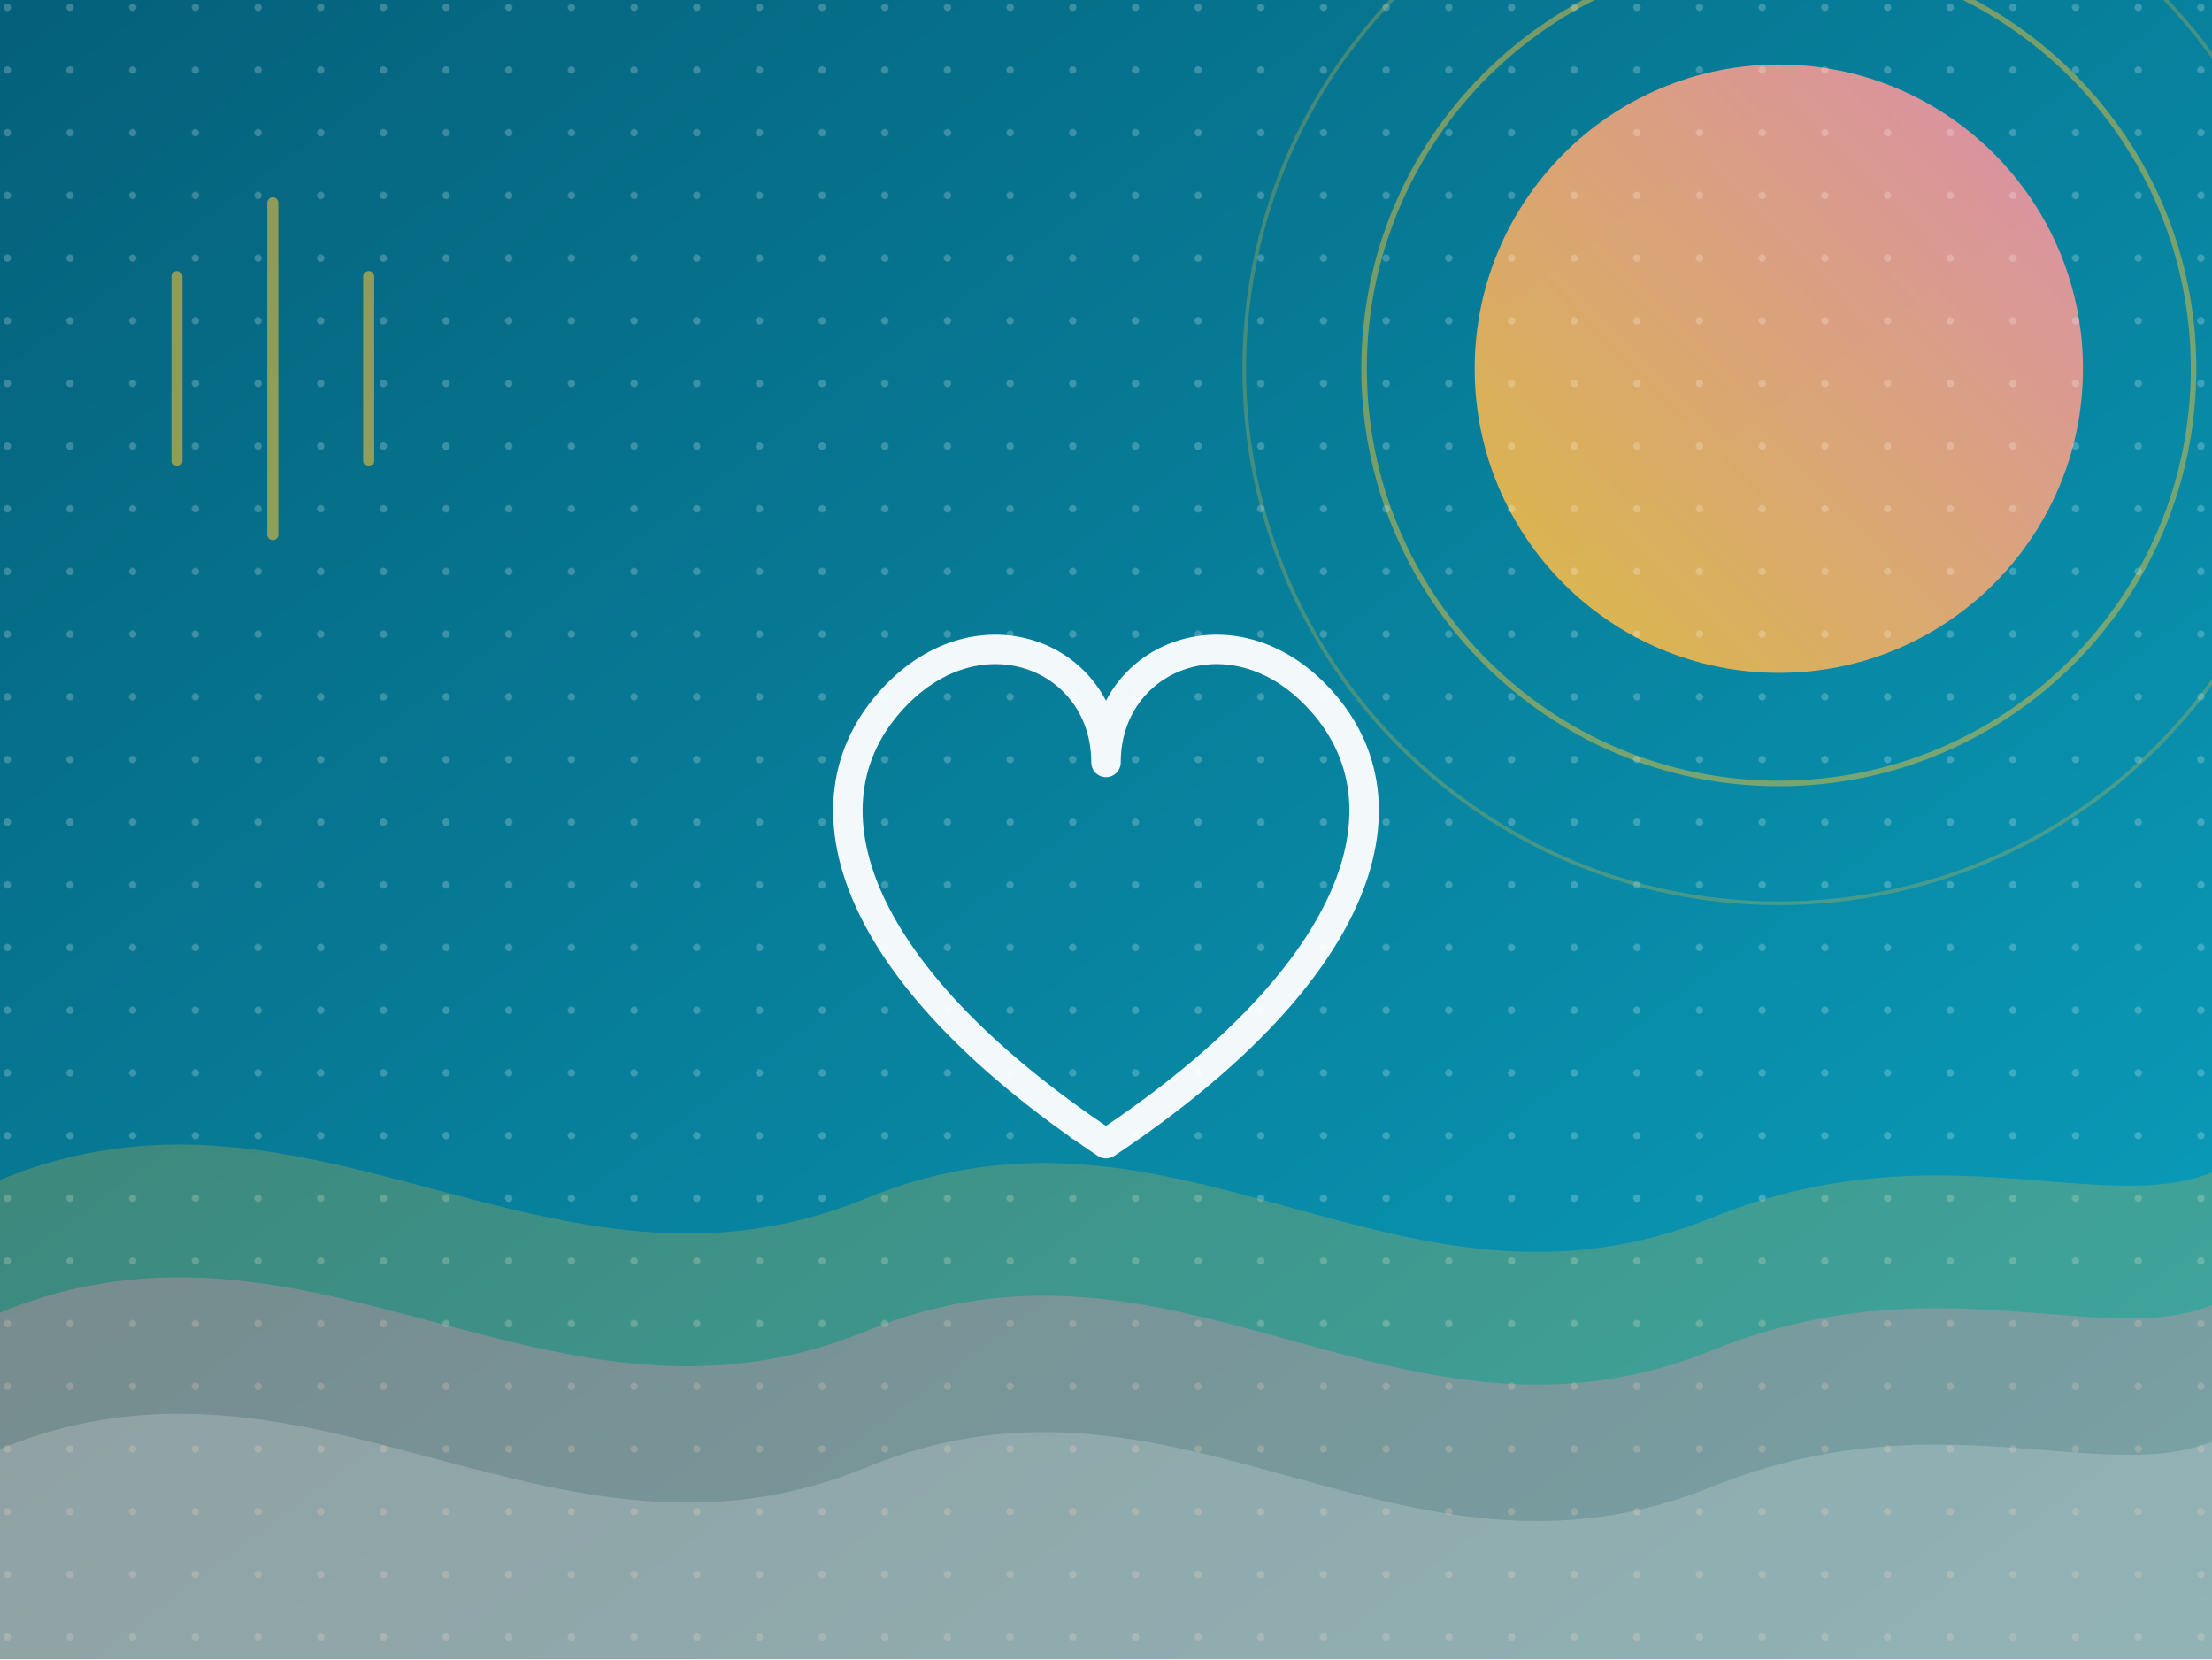
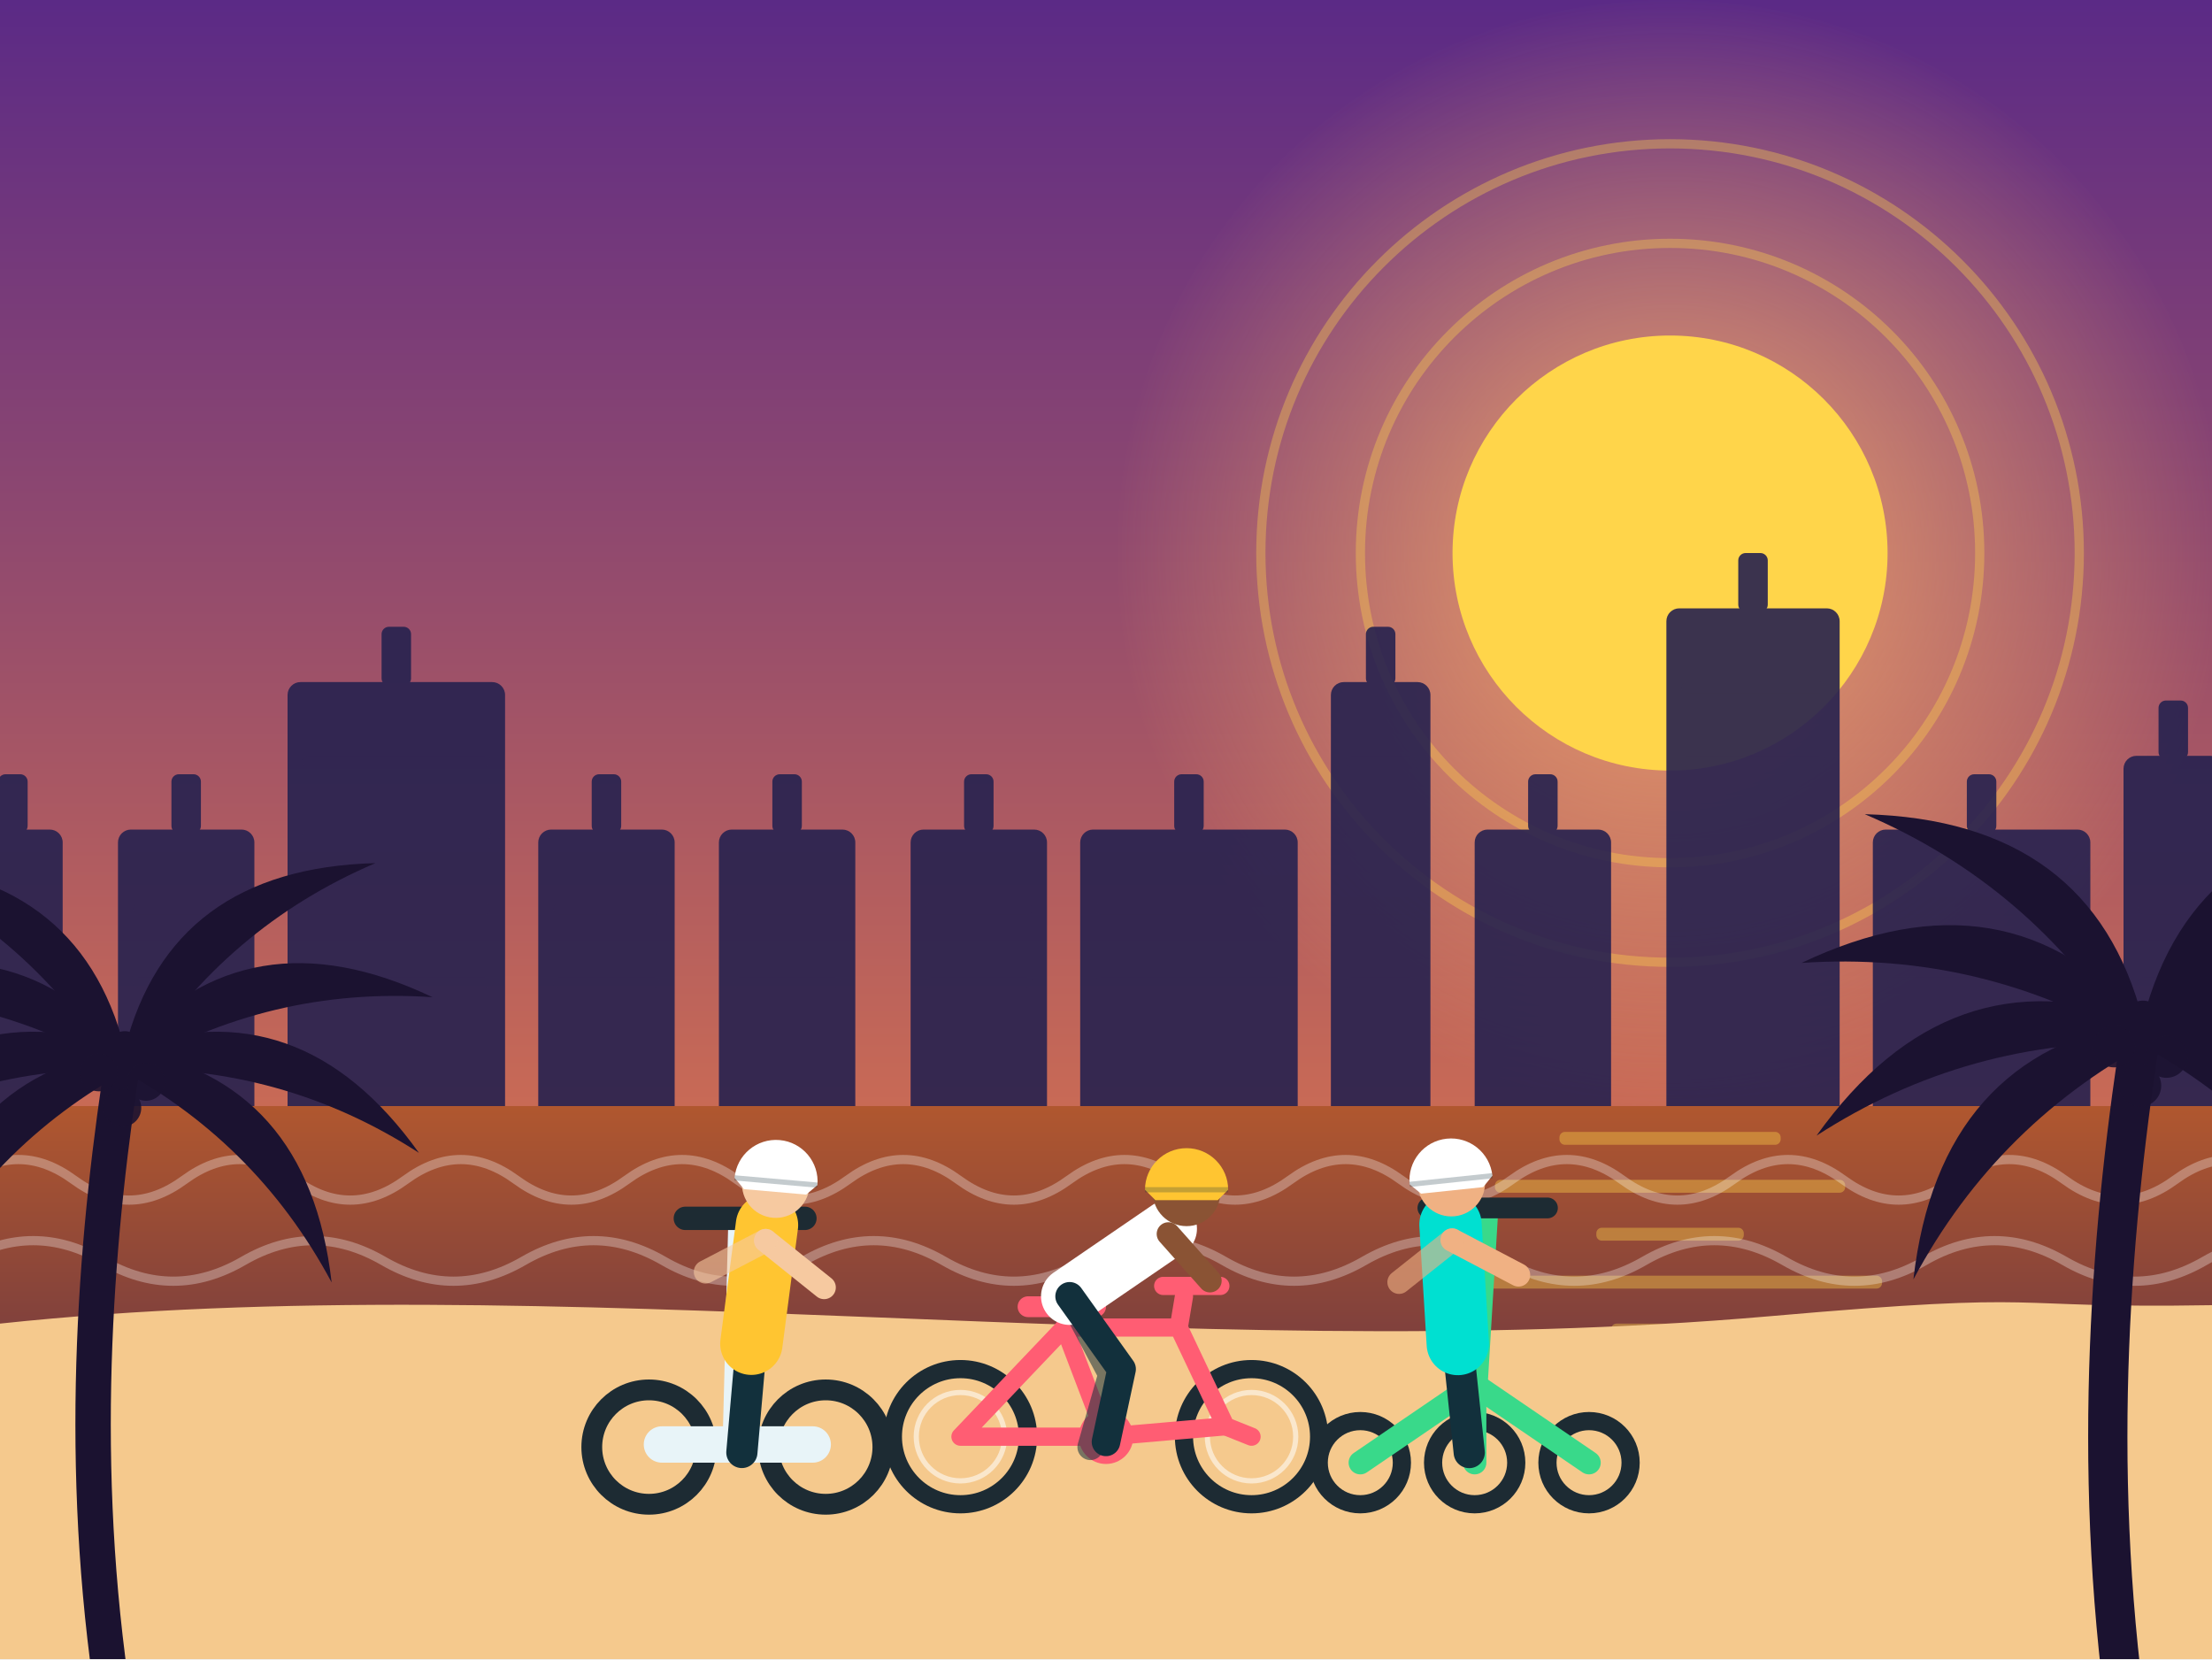
- <svg xmlns="http://www.w3.org/2000/svg" viewBox="0 0 1200 900" width="1200" height="900" role="img" aria-label="tour private">
+ <svg xmlns="http://www.w3.org/2000/svg" viewBox="0 0 1200 900" width="1200" height="900" preserveAspectRatio="xMidYMid slice" role="img" aria-label="A private group tour mixing Segways, bikes and Trikkes">
  <defs>
-     <linearGradient id="g1" x1="0" y1="0" x2="1" y2="1">
-       <stop offset="0" stop-color="#05607a" />
-       <stop offset="1" stop-color="#0aa2c0" />
+     <linearGradient id="sky" x1="0" y1="0" x2="0" y2="1">
+       <stop offset="0" stop-color="#5b2a86" />
+       <stop offset="1" stop-color="#ff8a3d" />
    </linearGradient>
-     <linearGradient id="g2" x1="0" y1="1" x2="1" y2="0">
-       <stop offset="0" stop-color="#ffc531" />
-       <stop offset="1" stop-color="#ff8fb1" />
+     <linearGradient id="sea" x1="0" y1="0" x2="0" y2="1">
+       <stop offset="0" stop-color="#b0572f" />
+       <stop offset="1" stop-color="#3a2050" />
    </linearGradient>
-     <pattern id="dots" width="34" height="34" patternUnits="userSpaceOnUse">
-       <circle cx="4" cy="4" r="2" fill="#ffffff" opacity=".22" />
-     </pattern>
+     <radialGradient id="glow" cx=".5" cy=".5" r=".5">
+       <stop offset="0" stop-color="#ffb36b" stop-opacity=".85" />
+       <stop offset="1" stop-color="#ffb36b" stop-opacity="0" />
+     </radialGradient>
  </defs>
-   <rect width="1200" height="900" fill="url(#g1)" />
-   <circle cx="965" cy="200" r="165" fill="url(#g2)" opacity=".85" />
-   <circle cx="965" cy="200" r="225" fill="none" stroke="#ffc531" stroke-width="3" opacity=".45" />
-   <circle cx="965" cy="200" r="290" fill="none" stroke="#ffc531" stroke-width="2" opacity=".25" />
-   <rect width="1200" height="900" fill="url(#dots)" />
-   <path d="M0 640 C170 570 300 720 470 650 C640 580 760 730 930 660 C1050 612 1140 660 1200 636 L1200 900 L0 900 Z" fill="#ffc531" opacity=".22" />
-   <path d="M0 712 C170 642 300 792 470 722 C640 652 760 802 930 732 C1050 684 1140 732 1200 708 L1200 900 L0 900 Z" fill="#ff8fb1" opacity=".3" />
-   <path d="M0 786 C170 716 300 866 470 796 C640 726 760 876 930 806 C1050 758 1140 806 1200 782 L1200 900 L0 900 Z" fill="#ffffff" opacity=".18" />
-   <g transform="translate(365 235) scale(4.7)" fill="none" stroke="#ffffff" stroke-width="3.4" stroke-linecap="round" stroke-linejoin="round" opacity=".95">
-     <path d="M50 82 C20 62 14 42 26 30 C36 20 50 26 50 38 C50 26 64 20 74 30 C86 42 80 62 50 82 Z" />
-   </g>
-   <g stroke="#ffc531" stroke-width="6" stroke-linecap="round" opacity=".55">
-     <path d="M96 150 L96 250" />
-     <path d="M148 110 L148 290" />
-     <path d="M200 150 L200 250" />
+   <rect width="1200" height="900" fill="url(#sky)" />
+   <circle cx="906" cy="300" r="300" fill="url(#glow)" />
+   <circle cx="906" cy="300" r="118" fill="#ffd54a" />
+   <g fill="none" stroke="#ffd54a" stroke-width="5" opacity=".35">
+     <circle cx="906" cy="300" r="168" />
+     <circle cx="906" cy="300" r="222" />
+   </g>
+   <g fill="#26214f" opacity=".9">
+     <rect x="-20" y="450" width="54" height="162" rx="7" />
+     <rect x="-1.0" y="420" width="16" height="32" rx="4" />
+     <rect x="-12" y="490" width="38" height="6" rx="3" opacity=".4" />
+     <rect x="-12" y="530" width="38" height="6" rx="3" opacity=".4" />
+     <rect x="64" y="450" width="74" height="162" rx="7" />
+     <rect x="93.0" y="420" width="16" height="32" rx="4" />
+     <rect x="72" y="490" width="58" height="6" rx="3" opacity=".4" />
+     <rect x="72" y="530" width="58" height="6" rx="3" opacity=".4" />
+     <rect x="156" y="370" width="118" height="242" rx="7" />
+     <rect x="207.0" y="340" width="16" height="32" rx="4" />
+     <rect x="164" y="410" width="102" height="6" rx="3" opacity=".4" />
+     <rect x="164" y="450" width="102" height="6" rx="3" opacity=".4" />
+     <rect x="164" y="490" width="102" height="6" rx="3" opacity=".4" />
+     <rect x="164" y="530" width="102" height="6" rx="3" opacity=".4" />
+     <rect x="292" y="450" width="74" height="162" rx="7" />
+     <rect x="321.0" y="420" width="16" height="32" rx="4" />
+     <rect x="300" y="490" width="58" height="6" rx="3" opacity=".4" />
+     <rect x="300" y="530" width="58" height="6" rx="3" opacity=".4" />
+     <rect x="390" y="450" width="74" height="162" rx="7" />
+     <rect x="419.0" y="420" width="16" height="32" rx="4" />
+     <rect x="398" y="490" width="58" height="6" rx="3" opacity=".4" />
+     <rect x="398" y="530" width="58" height="6" rx="3" opacity=".4" />
+     <rect x="494" y="450" width="74" height="162" rx="7" />
+     <rect x="523.0" y="420" width="16" height="32" rx="4" />
+     <rect x="502" y="490" width="58" height="6" rx="3" opacity=".4" />
+     <rect x="502" y="530" width="58" height="6" rx="3" opacity=".4" />
+     <rect x="586" y="450" width="118" height="162" rx="7" />
+     <rect x="637.0" y="420" width="16" height="32" rx="4" />
+     <rect x="594" y="490" width="102" height="6" rx="3" opacity=".4" />
+     <rect x="594" y="530" width="102" height="6" rx="3" opacity=".4" />
+     <rect x="722" y="370" width="54" height="242" rx="7" />
+     <rect x="741.0" y="340" width="16" height="32" rx="4" />
+     <rect x="730" y="410" width="38" height="6" rx="3" opacity=".4" />
+     <rect x="730" y="450" width="38" height="6" rx="3" opacity=".4" />
+     <rect x="730" y="490" width="38" height="6" rx="3" opacity=".4" />
+     <rect x="730" y="530" width="38" height="6" rx="3" opacity=".4" />
+     <rect x="800" y="450" width="74" height="162" rx="7" />
+     <rect x="829.0" y="420" width="16" height="32" rx="4" />
+     <rect x="808" y="490" width="58" height="6" rx="3" opacity=".4" />
+     <rect x="808" y="530" width="58" height="6" rx="3" opacity=".4" />
+     <rect x="904" y="330" width="94" height="282" rx="7" />
+     <rect x="943.0" y="300" width="16" height="32" rx="4" />
+     <rect x="912" y="370" width="78" height="6" rx="3" opacity=".4" />
+     <rect x="912" y="410" width="78" height="6" rx="3" opacity=".4" />
+     <rect x="912" y="450" width="78" height="6" rx="3" opacity=".4" />
+     <rect x="912" y="490" width="78" height="6" rx="3" opacity=".4" />
+     <rect x="1016" y="450" width="118" height="162" rx="7" />
+     <rect x="1067.0" y="420" width="16" height="32" rx="4" />
+     <rect x="1024" y="490" width="102" height="6" rx="3" opacity=".4" />
+     <rect x="1024" y="530" width="102" height="6" rx="3" opacity=".4" />
+     <rect x="1152" y="410" width="54" height="202" rx="7" />
+     <rect x="1171.0" y="380" width="16" height="32" rx="4" />
+     <rect x="1160" y="450" width="38" height="6" rx="3" opacity=".4" />
+     <rect x="1160" y="490" width="38" height="6" rx="3" opacity=".4" />
+     <rect x="1160" y="530" width="38" height="6" rx="3" opacity=".4" />
+     <rect x="1236" y="490" width="94" height="122" rx="7" />
+     <rect x="1275.0" y="460" width="16" height="32" rx="4" />
+     <rect x="1244" y="530" width="78" height="6" rx="3" opacity=".4" />
+   </g>
+   <rect x="0" y="600" width="1200" height="300" fill="url(#sea)" />
+   <g fill="#ffd54a" opacity=".38">
+     <rect x="846" y="614" width="120" height="7" rx="3" />
+     <rect x="811" y="640" width="190" height="7" rx="3" />
+     <rect x="866" y="666" width="80" height="7" rx="3" />
+     <rect x="791" y="692" width="230" height="7" rx="3" />
+     <rect x="874" y="718" width="64" height="7" rx="3" />
+     <rect x="831" y="744" width="150" height="7" rx="3" />
+   </g>
+   <g fill="none" stroke="#ffffff" stroke-width="5" opacity=".3" stroke-linecap="round">
+     <path d="M-20 640 q 30 -22 60 0 t 60 0 q 30 -22 60 0 t 60 0 q 30 -22 60 0 t 60 0 q 30 -22 60 0 t 60 0 q 30 -22 60 0 t 60 0 q 30 -22 60 0 t 60 0 q 30 -22 60 0 t 60 0 q 30 -22 60 0 t 60 0 q 30 -22 60 0 t 60 0 q 30 -22 60 0 t 60 0 q 30 -22 60 0 t 60 0" />
+     <path d="M-20 684 q 38 -22 76 0 t 76 0 q 38 -22 76 0 t 76 0 q 38 -22 76 0 t 76 0 q 38 -22 76 0 t 76 0 q 38 -22 76 0 t 76 0 q 38 -22 76 0 t 76 0 q 38 -22 76 0 t 76 0 q 38 -22 76 0 t 76 0 q 38 -22 76 0 t 76 0" />
+   </g>
+   <path d="M0 718 C300 686 640 742 960 714 C1120 700 1080 710 1200 708 L1200 900 L0 900 Z" fill="#f5c98d" />
+   <g transform="translate(60 912) scale(1.28)">
+     <path d="M0 0 C-14 -100 -6 -192 6 -268" stroke="#1b1230" stroke-width="15" fill="none" stroke-linecap="round" />
+     <g transform="translate(6 -268)">
+       <g fill="#1b1230">
+         <path d="M0 0 Q64 -46 132 8 Q66 -12 0 9 Z" transform="rotate(-40)" />
+         <path d="M0 0 Q64 -46 132 8 Q66 -12 0 9 Z" transform="rotate(-13)" />
+         <path d="M0 0 Q64 -46 132 8 Q66 -12 0 9 Z" transform="rotate(16)" />
+         <path d="M0 0 Q64 -46 132 8 Q66 -12 0 9 Z" transform="rotate(45)" />
+         <g transform="scale(-1,1)">
+           <path d="M0 0 Q64 -46 132 8 Q66 -12 0 9 Z" transform="rotate(-40)" />
+           <path d="M0 0 Q64 -46 132 8 Q66 -12 0 9 Z" transform="rotate(-13)" />
+           <path d="M0 0 Q64 -46 132 8 Q66 -12 0 9 Z" transform="rotate(16)" />
+           <path d="M0 0 Q64 -46 132 8 Q66 -12 0 9 Z" transform="rotate(45)" />
+         </g>
+       </g>
+       <g fill="#1b1230" opacity=".9">
+         <circle cx="-11" cy="10" r="8" />
+         <circle cx="9" cy="14" r="8" />
+         <circle cx="-1" cy="25" r="8" />
+       </g>
+     </g>
+   </g>
+   <g transform="translate(1154 934) scale(1.42)">
+     <path d="M0 0 C-14 -100 -6 -192 6 -268" stroke="#1b1230" stroke-width="15" fill="none" stroke-linecap="round" />
+     <g transform="translate(6 -268)">
+       <g fill="#1b1230">
+         <path d="M0 0 Q64 -46 132 8 Q66 -12 0 9 Z" transform="rotate(-40)" />
+         <path d="M0 0 Q64 -46 132 8 Q66 -12 0 9 Z" transform="rotate(-13)" />
+         <path d="M0 0 Q64 -46 132 8 Q66 -12 0 9 Z" transform="rotate(16)" />
+         <path d="M0 0 Q64 -46 132 8 Q66 -12 0 9 Z" transform="rotate(45)" />
+         <g transform="scale(-1,1)">
+           <path d="M0 0 Q64 -46 132 8 Q66 -12 0 9 Z" transform="rotate(-40)" />
+           <path d="M0 0 Q64 -46 132 8 Q66 -12 0 9 Z" transform="rotate(-13)" />
+           <path d="M0 0 Q64 -46 132 8 Q66 -12 0 9 Z" transform="rotate(16)" />
+           <path d="M0 0 Q64 -46 132 8 Q66 -12 0 9 Z" transform="rotate(45)" />
+         </g>
+       </g>
+       <g fill="#1b1230" opacity=".9">
+         <circle cx="-11" cy="10" r="8" />
+         <circle cx="9" cy="14" r="8" />
+         <circle cx="-1" cy="25" r="8" />
+       </g>
+     </g>
+   </g>
+   <g transform="translate(400 816) scale(1.41)">
+     <g stroke="#1d2b33" stroke-width="8" fill="none">
+       <circle cx="-34" cy="-22" r="22" />
+       <circle cx="34" cy="-22" r="22" />
+     </g>
+     <rect x="-36" y="-30" width="72" height="14" rx="7" fill="#e8f4f8" />
+     <path d="M0 -30 L2 -108" stroke="#e8f4f8" stroke-width="11" stroke-linecap="round" />
+     <path d="M-20 -110 L26 -110" stroke="#1d2b33" stroke-width="9" stroke-linecap="round" />
+   </g>
+   <g transform="translate(400 816) scale(1.41) rotate(5)">
+     <path d="M0 -20 L0 -64" stroke="#12303c" stroke-width="12" fill="none" stroke-linecap="round" />
+     <path d="M0 -62 L2 -108" stroke="#ffc531" stroke-width="24" fill="none" stroke-linecap="round" />
+     <path d="M2 -102 L26 -86" stroke="#f6c9a0" stroke-width="9" fill="none" stroke-linecap="round" />
+     <path d="M2 -102 L-20 -88" stroke="#f6c9a0" stroke-width="9" fill="none" stroke-linecap="round" opacity=".6" />
+     <circle cx="4" cy="-124" r="13" fill="#f6c9a0" />
+     <path d="M-12 -125 a16 16 0 0 1 32 0 l-4 4 l-24 0 Z" fill="#ffffff" />
+     <path d="M-12 -125 l32 0" stroke="#12303c" stroke-width="2" opacity=".25" />
+   </g>
+   <g transform="translate(600 816) scale(1.41)">
+     <g fill="none" stroke="#1d2b33" stroke-width="7">
+       <circle cx="-56" cy="-26" r="26" />
+       <circle cx="56" cy="-26" r="26" />
+     </g>
+     <g fill="none" stroke="#ffffff" stroke-width="2" opacity=".55">
+       <circle cx="-56" cy="-26" r="17" />
+       <circle cx="56" cy="-26" r="17" />
+     </g>
+     <g fill="none" stroke="#ff5d73" stroke-width="7" stroke-linecap="round" stroke-linejoin="round">
+       <path d="M-56 -26 L0 -26 L-16 -68 L-56 -26" />
+       <path d="M-16 -68 L28 -68 L46 -30 L56 -26" />
+       <path d="M0 -26 L46 -30" />
+       <path d="M28 -68 L30 -80" />
+     </g>
+     <path d="M-30 -76 L-4 -76" stroke="#ff5d73" stroke-width="8" stroke-linecap="round" />
+     <path d="M22 -84 L44 -84" stroke="#ff5d73" stroke-width="7" stroke-linecap="round" />
+     <circle cx="0" cy="-26" r="8" fill="none" stroke="#ff5d73" stroke-width="5" />
+   </g>
+   <g transform="translate(600 816) scale(1.41)">
+     <path d="M-14 -80 L2 -50 L-6 -22" stroke="#12303c" stroke-width="10" fill="none" stroke-linecap="round" stroke-linejoin="round" opacity=".55" />
+     <path d="M-14 -80 L24 -106" stroke="#ffffff" stroke-width="22" fill="none" stroke-linecap="round" />
+     <path d="M-14 -80 L6 -52 L0 -24" stroke="#12303c" stroke-width="11" fill="none" stroke-linecap="round" stroke-linejoin="round" />
+     <path d="M24 -104 L40 -86" stroke="#8a5334" stroke-width="9" fill="none" stroke-linecap="round" />
+     <circle cx="31" cy="-120" r="13" fill="#8a5334" />
+     <path d="M15 -121 a16 16 0 0 1 32 0 l-4 4 l-24 0 Z" fill="#ffc531" />
+     <path d="M15 -121 l32 0" stroke="#12303c" stroke-width="2" opacity=".25" />
+   </g>
+   <g transform="translate(800 816) scale(1.41)">
+     <g stroke="#1d2b33" stroke-width="7" fill="none">
+       <circle cx="-44" cy="-16" r="16" />
+       <circle cx="44" cy="-16" r="16" />
+       <circle cx="0" cy="-16" r="16" />
+     </g>
+     <path d="M-44 -16 L0 -46 L44 -16" stroke="#39d98a" stroke-width="9" fill="none" stroke-linecap="round" stroke-linejoin="round" />
+     <path d="M0 -46 L0 -16" stroke="#39d98a" stroke-width="9" stroke-linecap="round" />
+     <path d="M0 -46 L4 -112" stroke="#39d98a" stroke-width="10" stroke-linecap="round" />
+     <path d="M-18 -114 L28 -114" stroke="#1d2b33" stroke-width="8" stroke-linecap="round" />
+   </g>
+   <g transform="translate(800 816) scale(1.41) rotate(-6)">
+     <path d="M0 -20 L0 -64" stroke="#12303c" stroke-width="12" fill="none" stroke-linecap="round" />
+     <path d="M0 -62 L2 -108" stroke="#00e0d1" stroke-width="24" fill="none" stroke-linecap="round" />
+     <path d="M2 -102 L26 -86" stroke="#f0b183" stroke-width="9" fill="none" stroke-linecap="round" />
+     <path d="M2 -102 L-20 -88" stroke="#f0b183" stroke-width="9" fill="none" stroke-linecap="round" opacity=".6" />
+     <circle cx="4" cy="-124" r="13" fill="#f0b183" />
+     <path d="M-12 -125 a16 16 0 0 1 32 0 l-4 4 l-24 0 Z" fill="#ffffff" />
+     <path d="M-12 -125 l32 0" stroke="#12303c" stroke-width="2" opacity=".25" />
  </g>
</svg>
